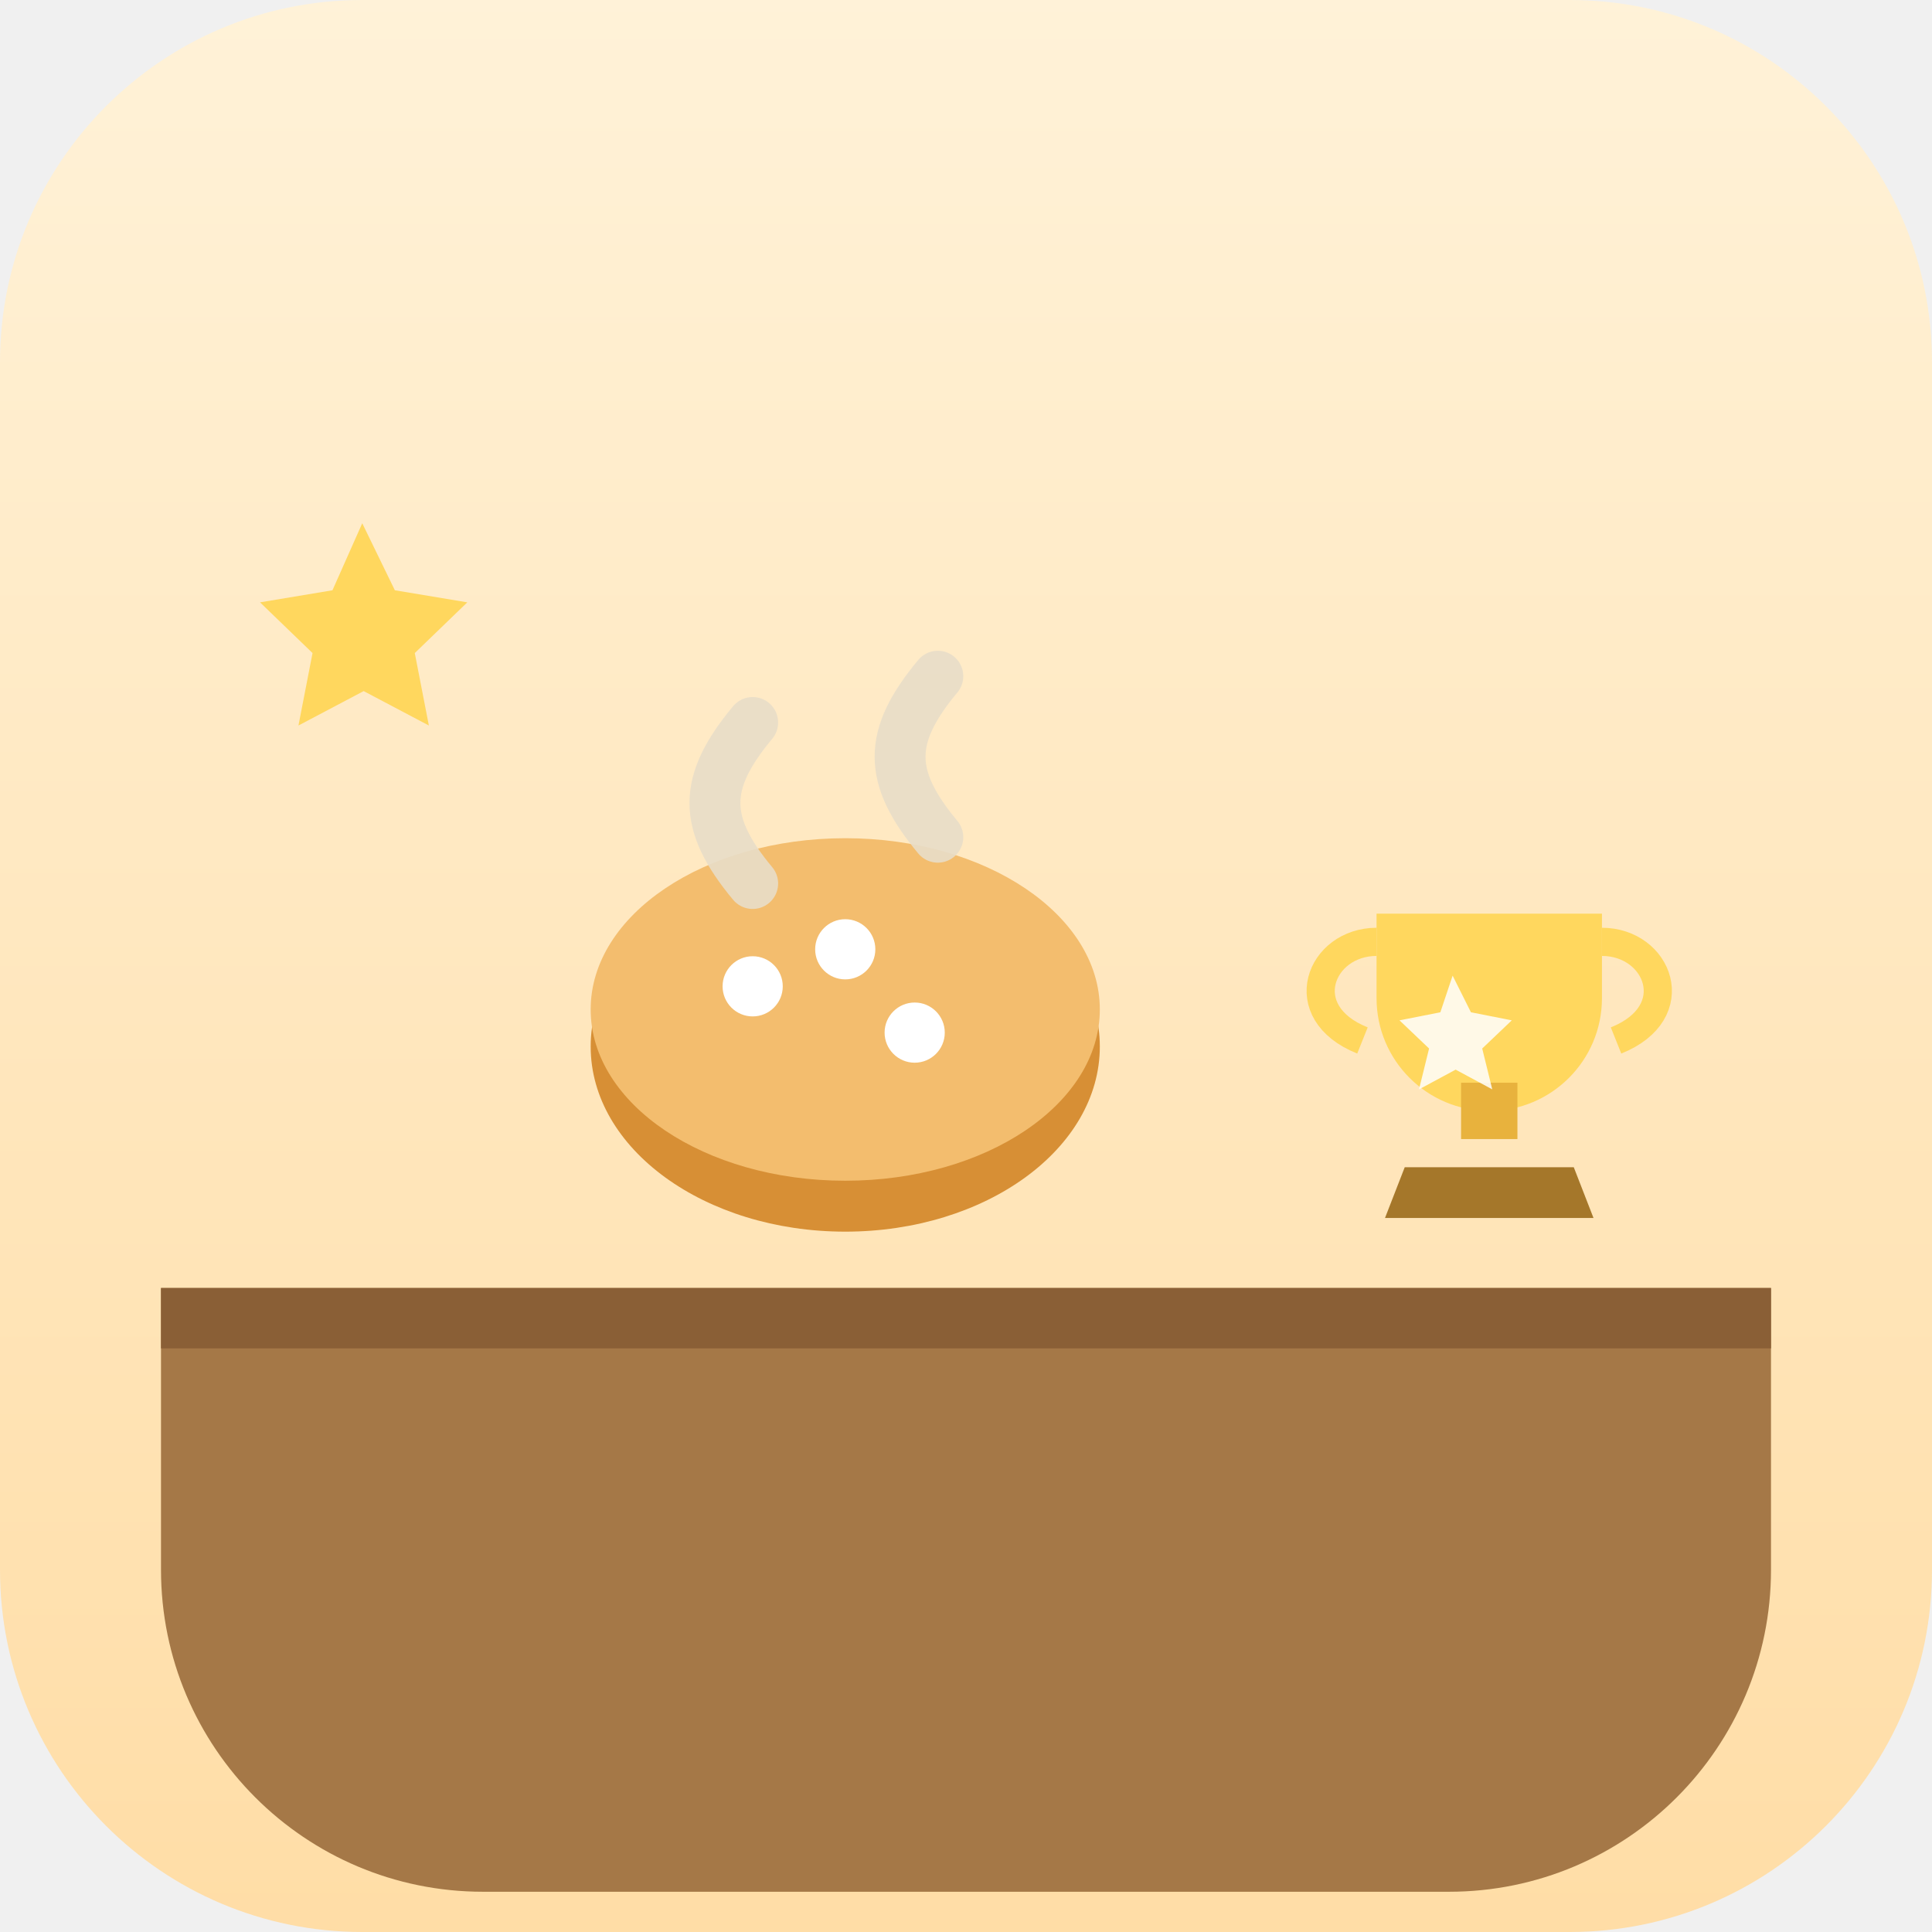
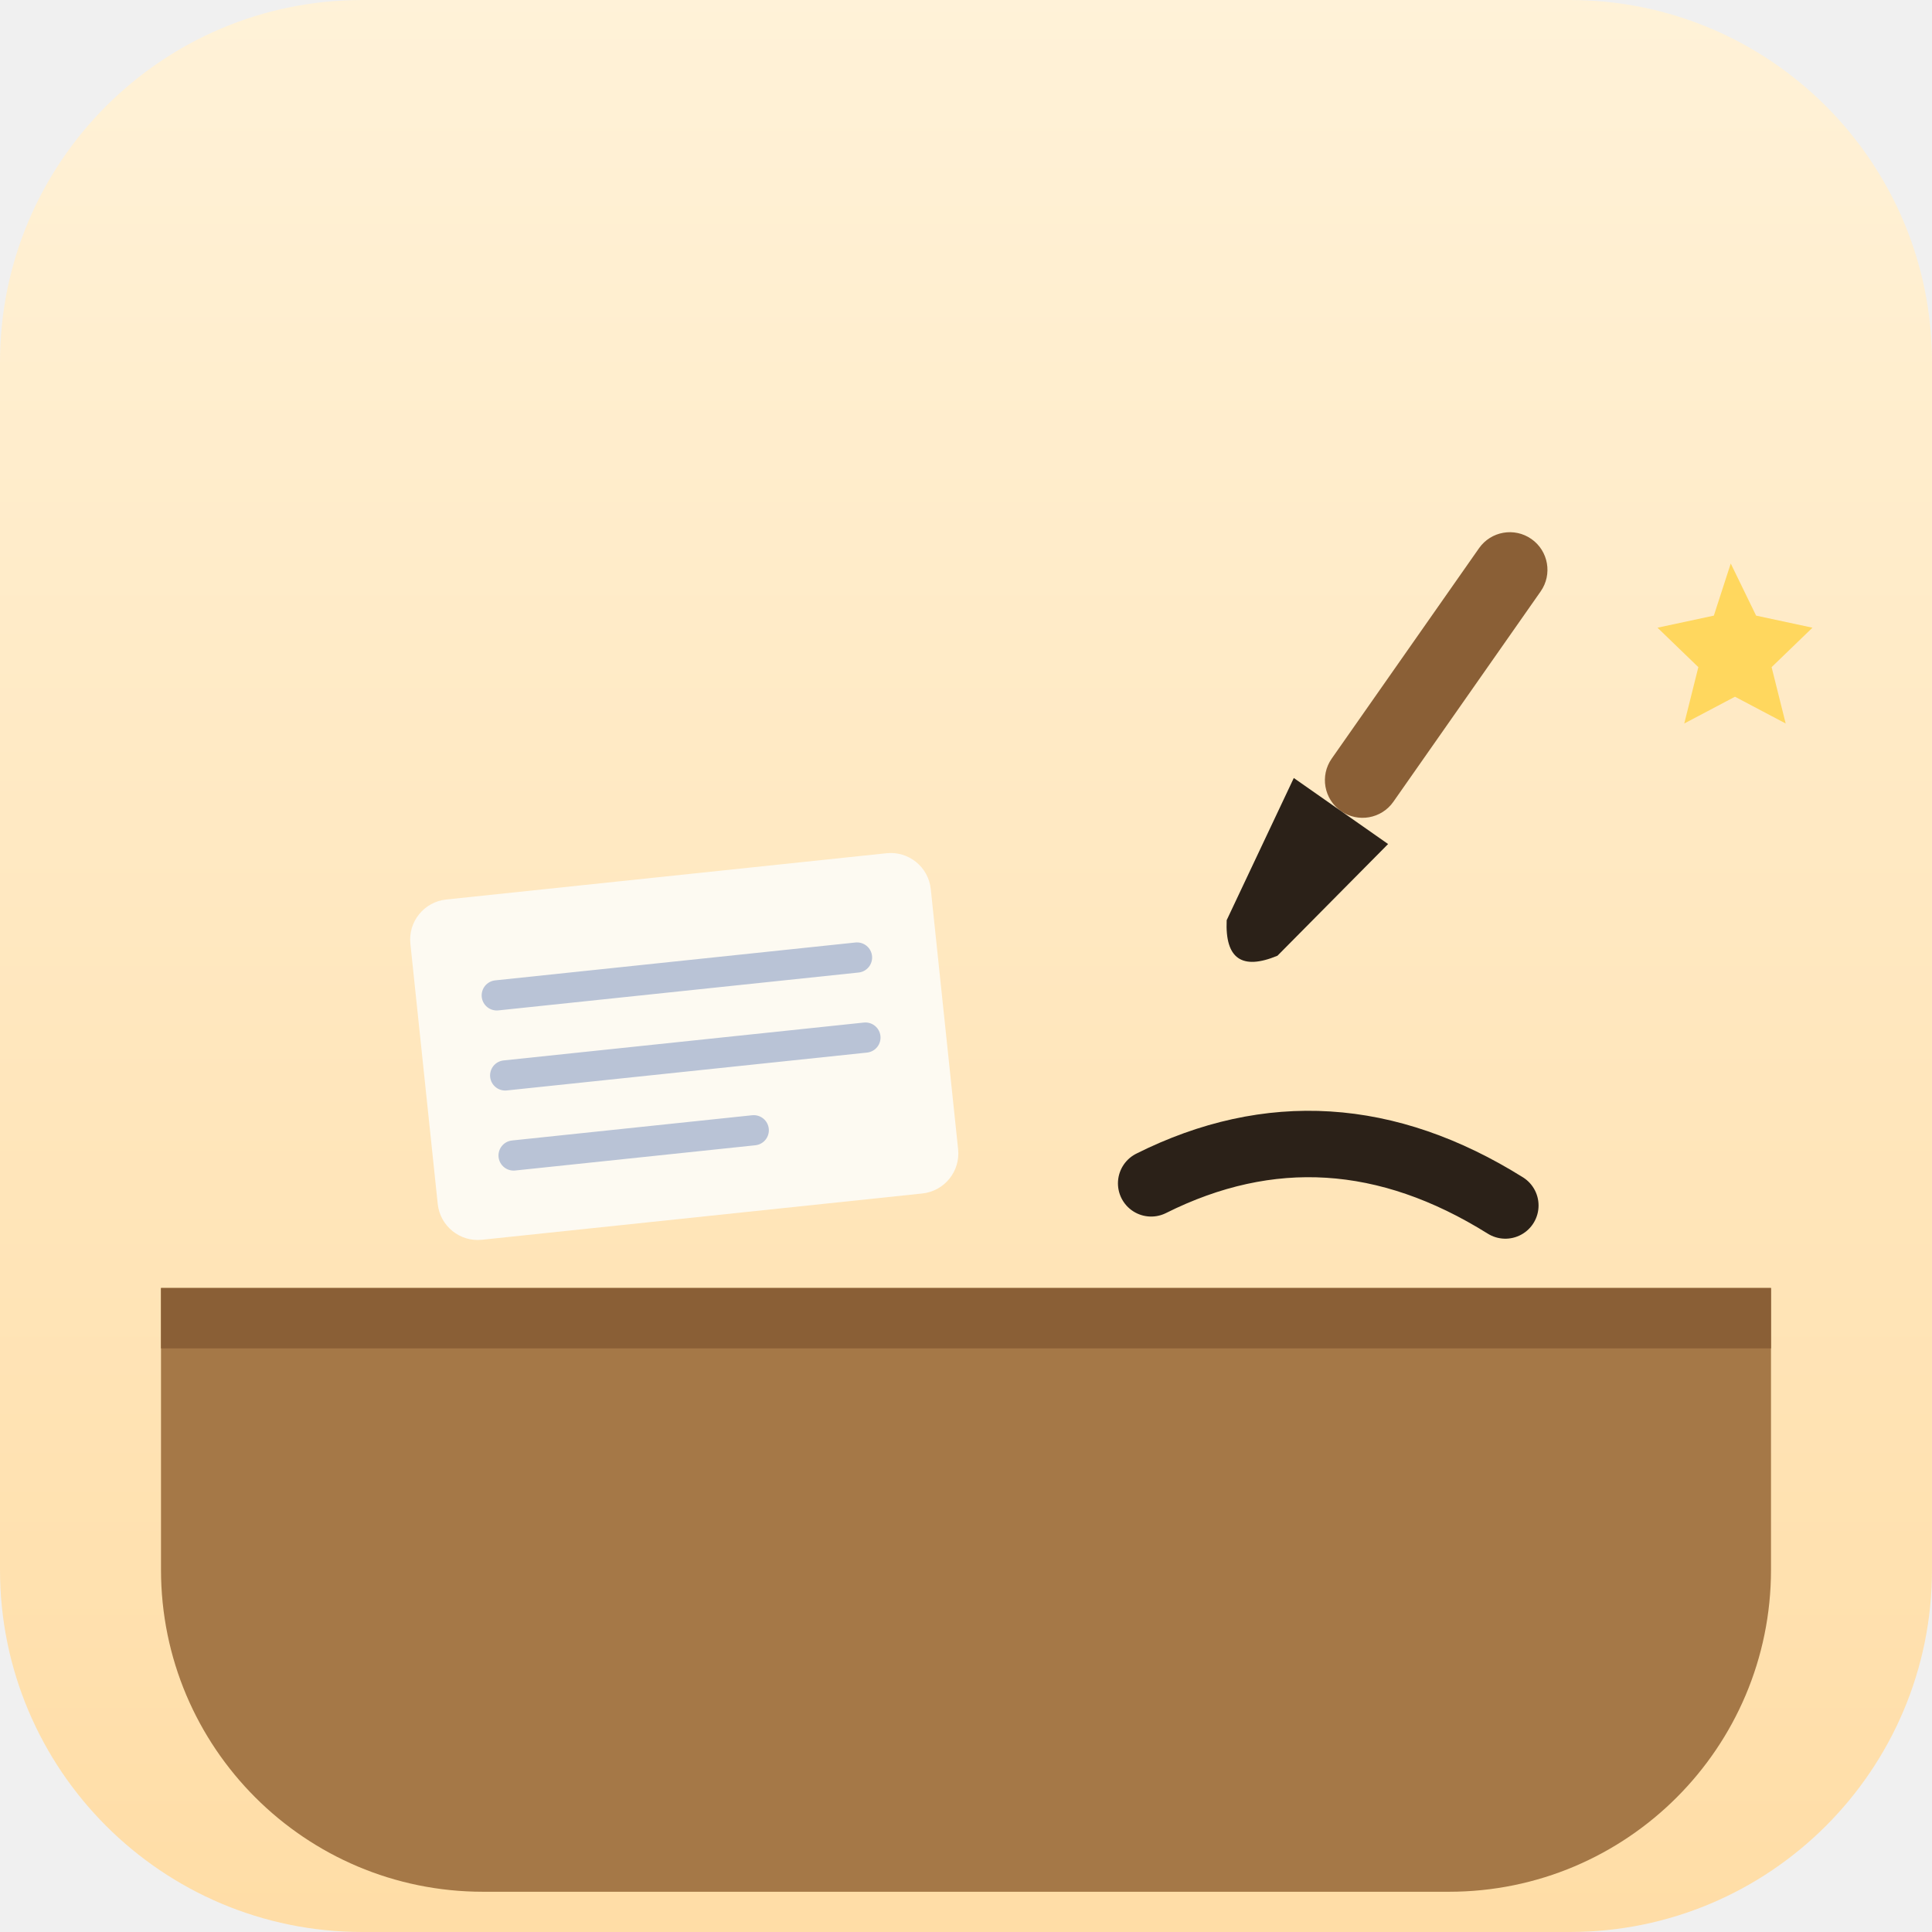
<svg xmlns="http://www.w3.org/2000/svg" width="96" height="96" viewBox="0 0 96 96">
  <defs>
    <linearGradient id="bg114" x1="0" y1="0" x2="0" y2="1">
      <stop offset="0" stop-color="#fff2d8" />
      <stop offset="1" stop-color="#ffdda6" />
    </linearGradient>
  </defs>
  <rect width="96" height="96" rx="18" fill="url(#bg114)" />
  <path d="M8 64h80v14a16 16 0 0 1-16 16h-48a16 16 0 0 1-16-16z" fill="#a57847" />
  <path d="M8 64h80v3h-80z" fill="#8a5f36" />
-   <g>
-     <ellipse cx="42" cy="52" rx="12.65" ry="9.2" fill="#d78f35" />
-     <ellipse cx="42" cy="50.16" rx="12.65" ry="8.51" fill="#f3bd6e" />
-     <g fill="#fff">
-       <circle cx="37.4" cy="49.01" r="1.495" />
-       <circle cx="45.45" cy="51.31" r="1.495" />
-       <circle cx="42" cy="47.17" r="1.495" />
-     </g>
-     <path d="M37.4 35.9c-2.5 3-2.5 5 0 8M46.6 33.6c-2.5 3-2.5 5 0 8" stroke="#e8ddc8" stroke-width="2.53" fill="none" stroke-linecap="round" opacity=".9" />
+   <g transform="rotate(-6 34 52)">
+     <rect x="21" y="43.5" width="26" height="17" rx="2" fill="#fdfaf2" />
+     <path d="M25 48.5h18M25 52.5h18M25 56.5h12" stroke="#b9c3d6" stroke-width="1.5" stroke-linecap="round" />
  </g>
  <g>
-     <path d="M68.4 45.4h11.2v4.2a5.6 5.6 0 0 1-11.2 0z" fill="#ffd75e" />
-     <path d="M68.4 46.8c-2.8 0-4.2 3.5-0.7 4.9M79.6 46.8c2.8 0 4.2 3.5 0.7 4.9" stroke="#ffd75e" stroke-width="1.4" fill="none" />
-     <rect x="72.6" y="53.8" width="2.8" height="2.8" fill="#e8b23d" />
-     <path d="M69.8 58h8.4l0.98 2.52h-10.36z" fill="#a5772a" />
-     <path d="M72.18 48.48l0.91 1.82 2.03 .4-1.47 1.4 .5 2.03-1.82-0.98-1.82 0.98 .5-2.03-1.47-1.4 2.03-.4z" fill="#fff" opacity=".85" />
+     <g transform="rotate(35 66 41.2)">
+       <rect x="64.13" y="23.6" width="3.74" height="16.5" rx="1.87" fill="#8a5f36" />
+       <path d="M63.14 40.1h5.72l-1.32 7.7q-1.54 2.42 -3.08 0z" fill="#2b2118" />
+     </g>
+     <path d="M57.2 58.8q8.8 -4.4 17.6 1.1" stroke="#2b2118" stroke-width="3.3" fill="none" stroke-linecap="round" />
  </g>
-   <path d="M18 26l1.62 3.33 3.6 .6-2.61 2.52 .7 3.6-3.24-1.71-3.24 1.71 .7-3.6-2.61-2.52 3.6-.6z" fill="#ffd75e" />
+   <path d="M86 28l1.26 2.59 2.8 .6-2.03 1.96 .7 2.8-2.52-1.33-2.52 1.33 .7-2.8-2.03-1.96 2.8-.6z" fill="#ffd75e" />
</svg>
